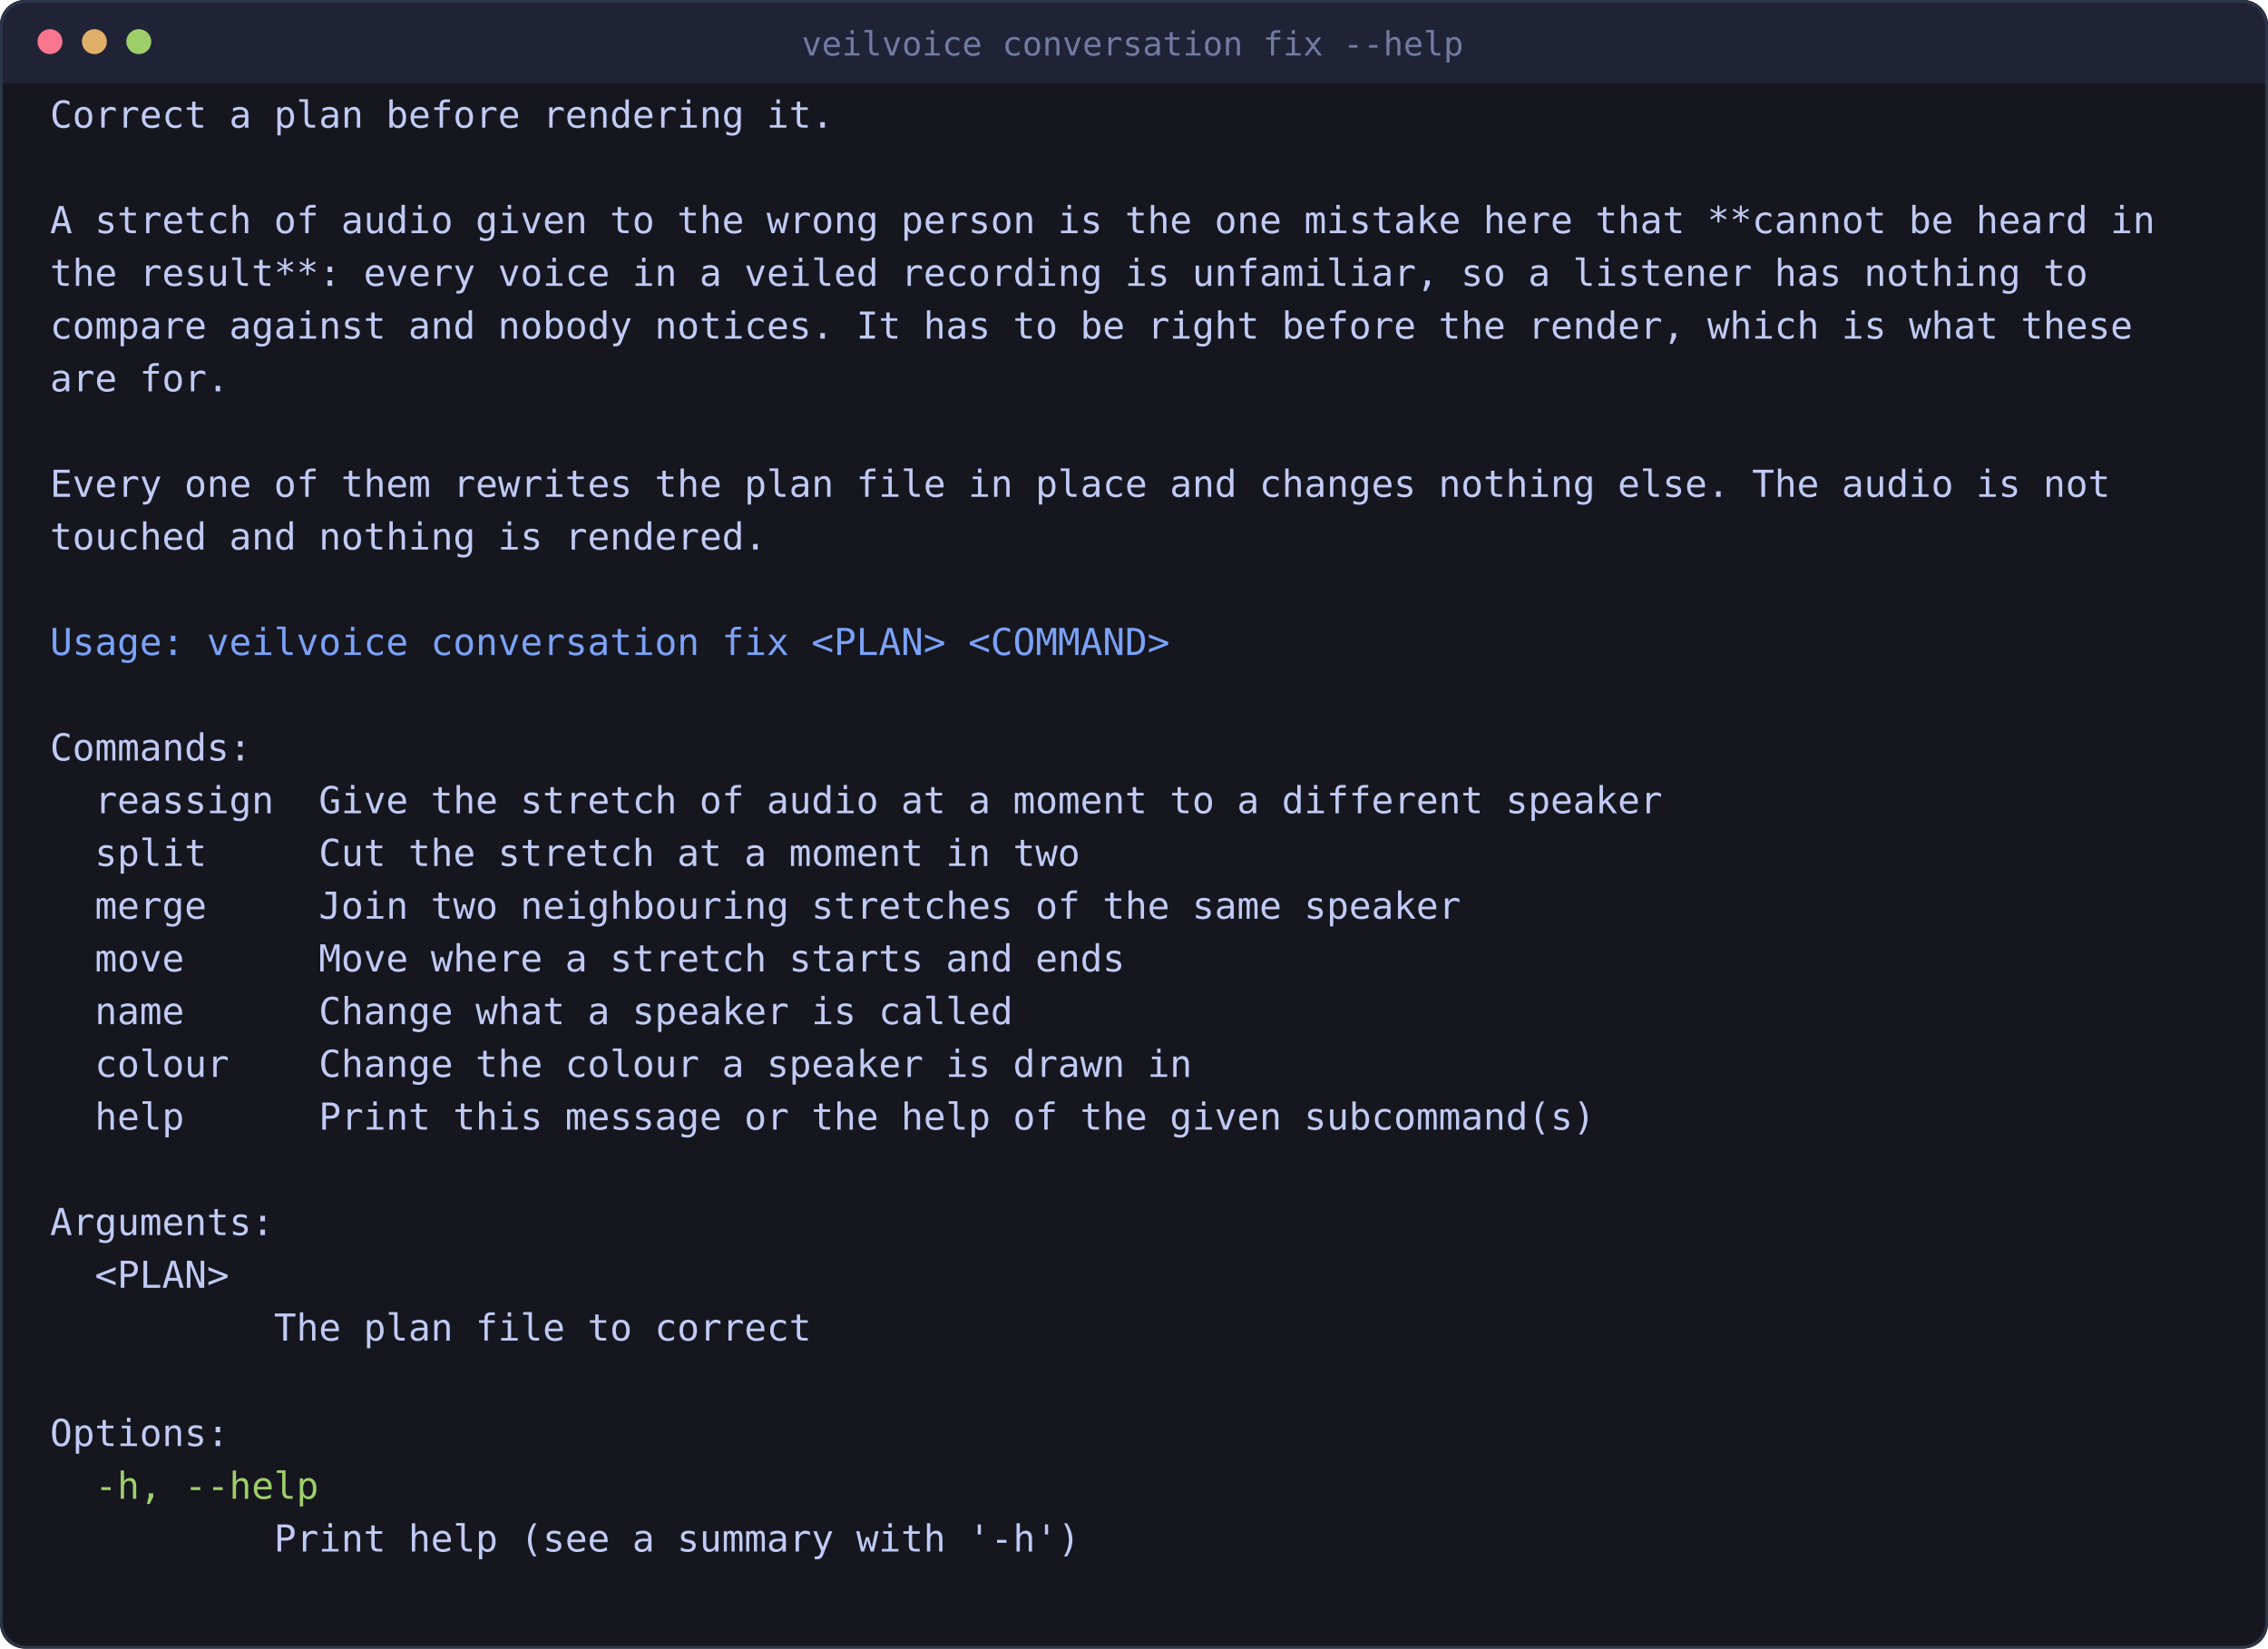
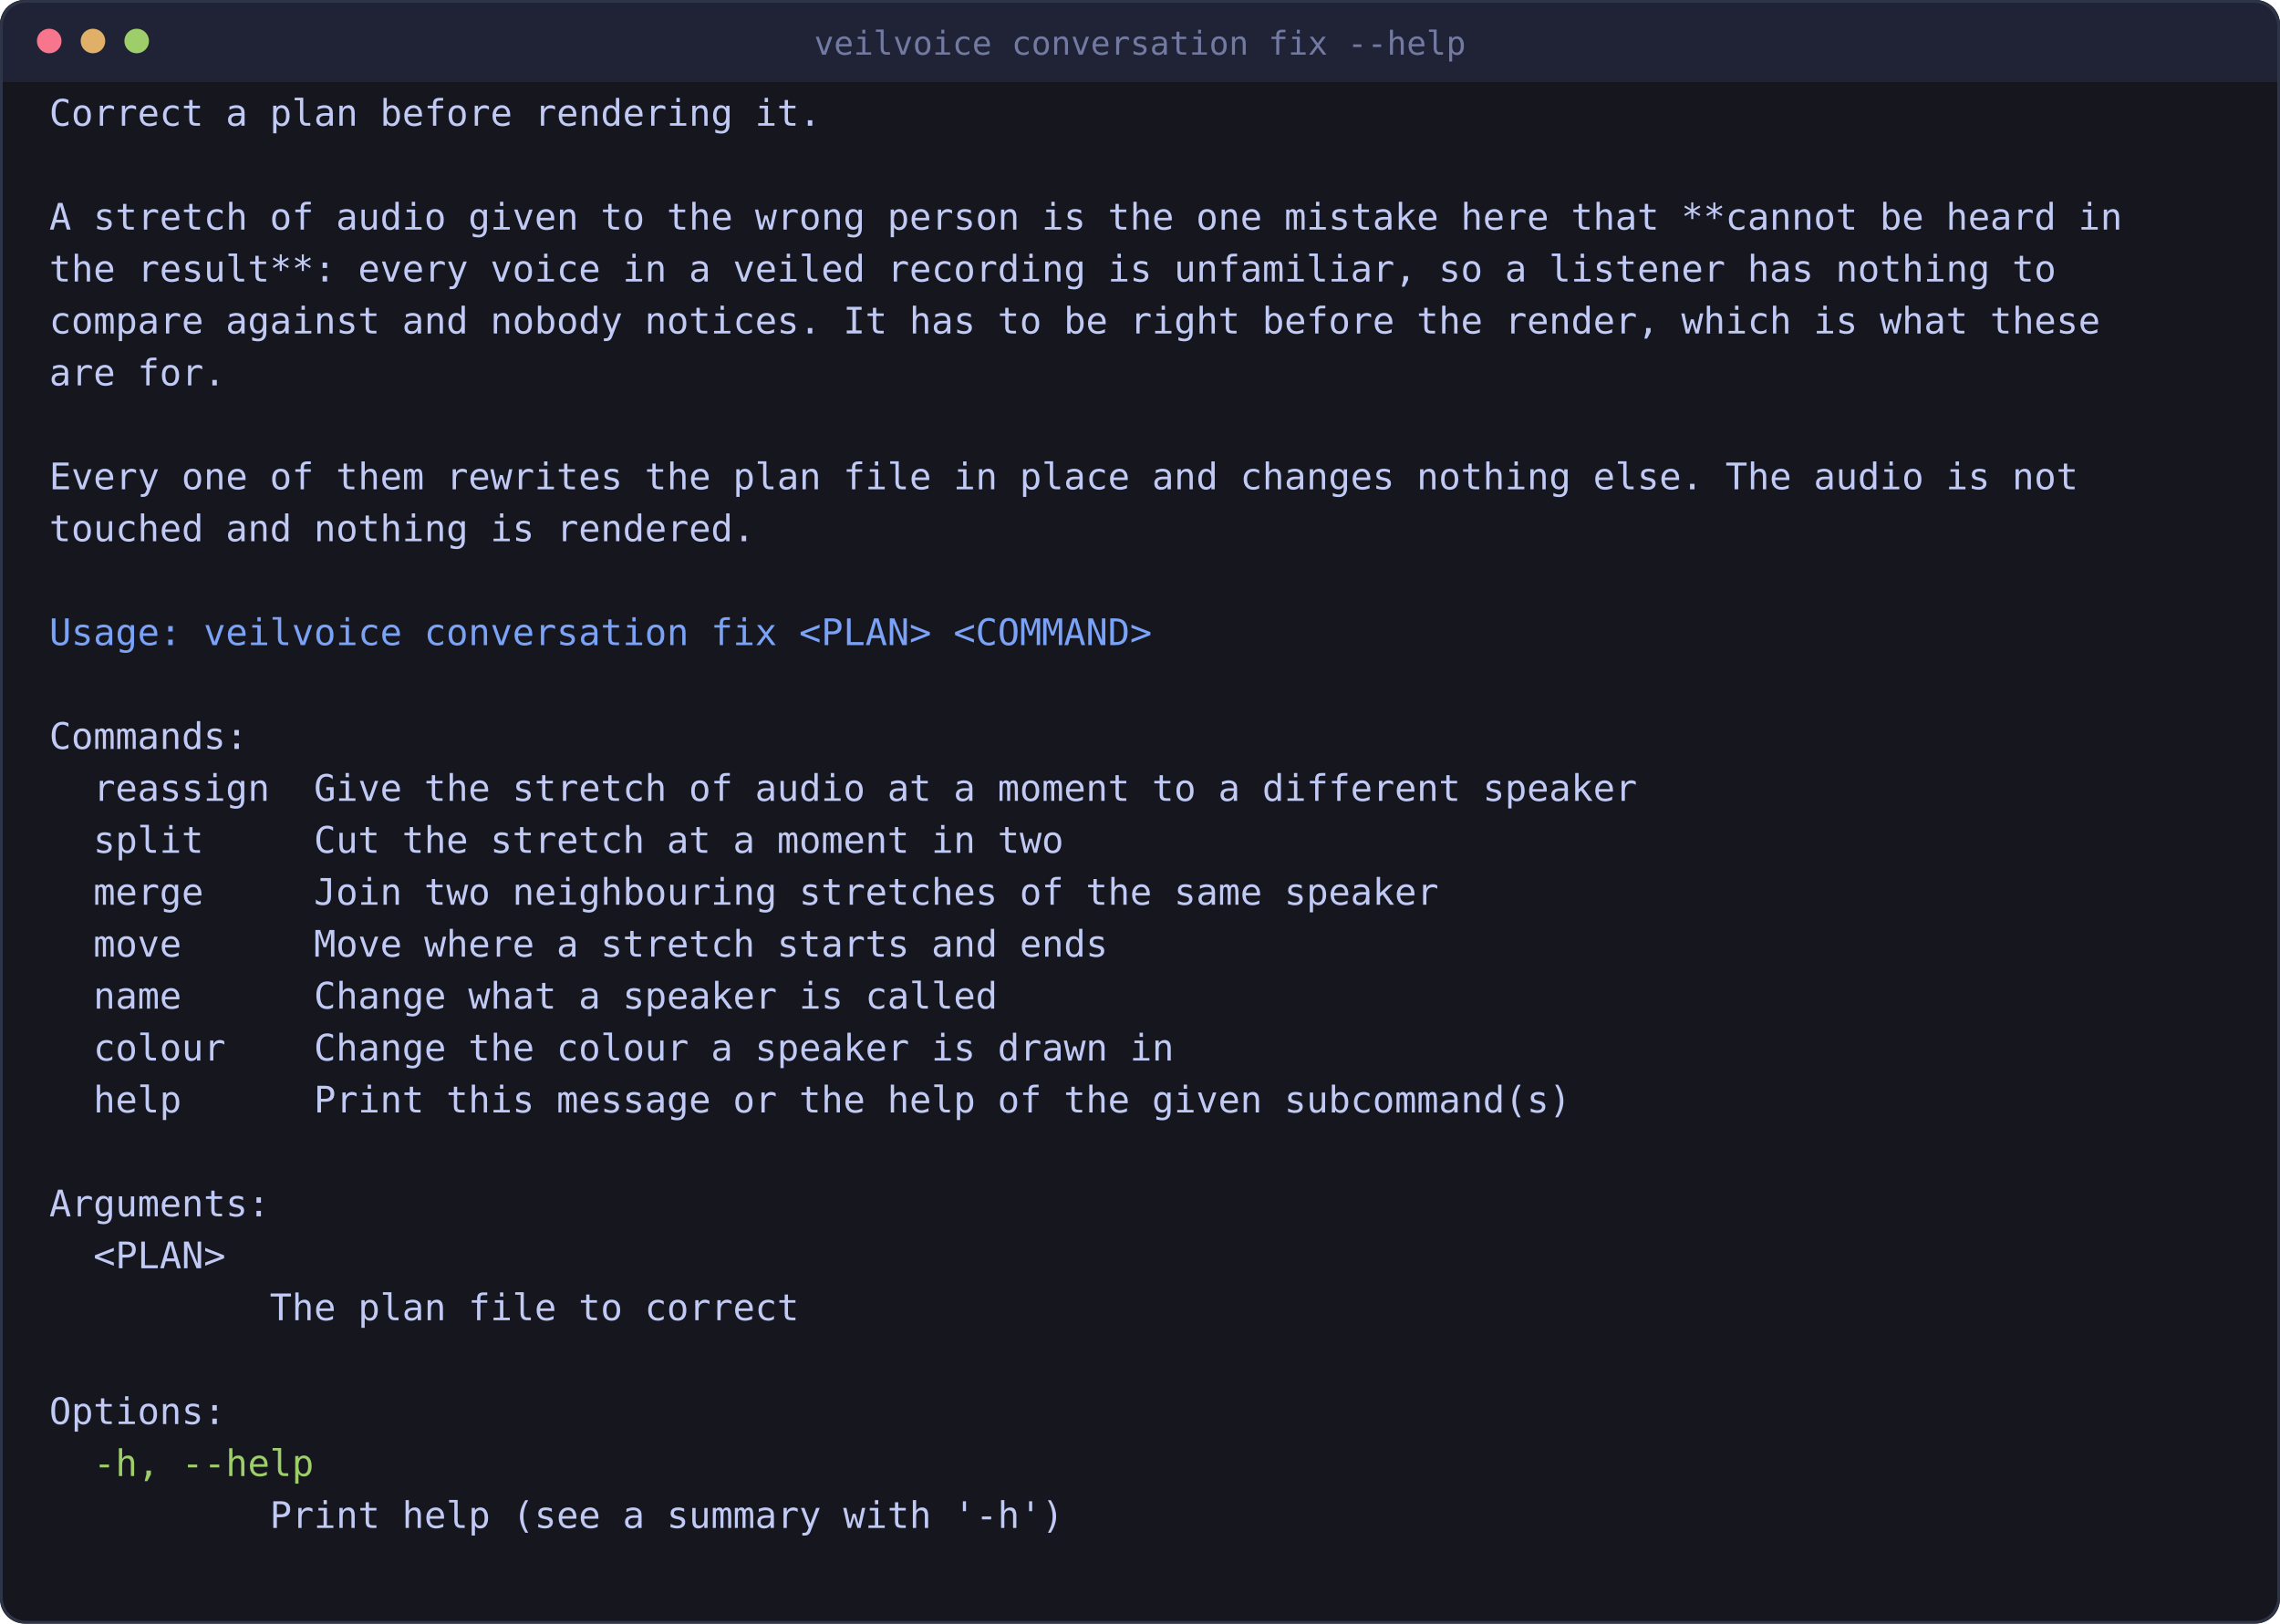
- <svg xmlns="http://www.w3.org/2000/svg" viewBox="0 0 817 594" width="817" height="594" style="max-width:100%;height:auto" role="img" aria-label="correcting a plan before rendering it">
-   <rect x="0" y="0" width="817" height="594" rx="9" fill="#16161e" />
-   <rect x="0" y="0" width="817" height="30" rx="9" fill="#1f2335" />
-   <rect x="0" y="21" width="817" height="9" fill="#1f2335" />
-   <rect x="0.5" y="0.5" width="816" height="593" rx="9" fill="none" stroke="#2f3549" />
+ <svg xmlns="http://www.w3.org/2000/svg" viewBox="0 0 834 594" width="834" height="594" style="max-width:100%;height:auto" role="img" aria-label="correcting a plan before rendering it">
+   <rect x="0" y="0" width="834" height="594" rx="9" fill="#16161e" />
+   <rect x="0" y="0" width="834" height="30" rx="9" fill="#1f2335" />
+   <rect x="0" y="21" width="834" height="9" fill="#1f2335" />
+   <rect x="0.5" y="0.5" width="833" height="593" rx="9" fill="none" stroke="#2f3549" />
  <circle cx="18" cy="15" r="4.5" fill="#f7768e" />
  <circle cx="34" cy="15" r="4.5" fill="#e0af68" />
  <circle cx="50" cy="15" r="4.5" fill="#9ece6a" />
-   <text x="408" y="20" font-family="ui-monospace, SFMono-Regular, Menlo, Consolas, monospace" font-size="12" fill="#737aa2" text-anchor="middle">veilvoice conversation fix --help</text>
+   <text x="417" y="20" font-family="ui-monospace, SFMono-Regular, Menlo, Consolas, monospace" font-size="12" fill="#737aa2" text-anchor="middle">veilvoice conversation fix --help</text>
  <text x="18.0" y="46.0" font-family="ui-monospace, SFMono-Regular, Menlo, Consolas, monospace" font-size="13.4" fill="#c0caf5" xml:space="preserve">Correct a plan before rendering it.</text>
  <text x="18.0" y="84.0" font-family="ui-monospace, SFMono-Regular, Menlo, Consolas, monospace" font-size="13.4" fill="#c0caf5" xml:space="preserve">A stretch of audio given to the wrong person is the one mistake here that **cannot be heard in</text>
  <text x="18.0" y="103.0" font-family="ui-monospace, SFMono-Regular, Menlo, Consolas, monospace" font-size="13.4" fill="#c0caf5" xml:space="preserve">the result**: every voice in a veiled recording is unfamiliar, so a listener has nothing to</text>
  <text x="18.0" y="122.0" font-family="ui-monospace, SFMono-Regular, Menlo, Consolas, monospace" font-size="13.4" fill="#c0caf5" xml:space="preserve">compare against and nobody notices. It has to be right before the render, which is what these</text>
  <text x="18.0" y="141.0" font-family="ui-monospace, SFMono-Regular, Menlo, Consolas, monospace" font-size="13.4" fill="#c0caf5" xml:space="preserve">are for.</text>
  <text x="18.0" y="179.0" font-family="ui-monospace, SFMono-Regular, Menlo, Consolas, monospace" font-size="13.4" fill="#c0caf5" xml:space="preserve">Every one of them rewrites the plan file in place and changes nothing else. The audio is not</text>
  <text x="18.0" y="198.0" font-family="ui-monospace, SFMono-Regular, Menlo, Consolas, monospace" font-size="13.4" fill="#c0caf5" xml:space="preserve">touched and nothing is rendered.</text>
  <text x="18.0" y="236.0" font-family="ui-monospace, SFMono-Regular, Menlo, Consolas, monospace" font-size="13.4" fill="#7aa2f7" xml:space="preserve">Usage: veilvoice conversation fix &lt;PLAN&gt; &lt;COMMAND&gt;</text>
  <text x="18.0" y="274.0" font-family="ui-monospace, SFMono-Regular, Menlo, Consolas, monospace" font-size="13.4" fill="#c0caf5" xml:space="preserve">Commands:</text>
  <text x="18.0" y="293.0" font-family="ui-monospace, SFMono-Regular, Menlo, Consolas, monospace" font-size="13.4" fill="#c0caf5" xml:space="preserve">  reassign  Give the stretch of audio at a moment to a different speaker</text>
  <text x="18.0" y="312.0" font-family="ui-monospace, SFMono-Regular, Menlo, Consolas, monospace" font-size="13.4" fill="#c0caf5" xml:space="preserve">  split     Cut the stretch at a moment in two</text>
  <text x="18.0" y="331.0" font-family="ui-monospace, SFMono-Regular, Menlo, Consolas, monospace" font-size="13.4" fill="#c0caf5" xml:space="preserve">  merge     Join two neighbouring stretches of the same speaker</text>
  <text x="18.0" y="350.0" font-family="ui-monospace, SFMono-Regular, Menlo, Consolas, monospace" font-size="13.4" fill="#c0caf5" xml:space="preserve">  move      Move where a stretch starts and ends</text>
  <text x="18.0" y="369.0" font-family="ui-monospace, SFMono-Regular, Menlo, Consolas, monospace" font-size="13.4" fill="#c0caf5" xml:space="preserve">  name      Change what a speaker is called</text>
  <text x="18.0" y="388.0" font-family="ui-monospace, SFMono-Regular, Menlo, Consolas, monospace" font-size="13.4" fill="#c0caf5" xml:space="preserve">  colour    Change the colour a speaker is drawn in</text>
  <text x="18.0" y="407.0" font-family="ui-monospace, SFMono-Regular, Menlo, Consolas, monospace" font-size="13.4" fill="#c0caf5" xml:space="preserve">  help      Print this message or the help of the given subcommand(s)</text>
  <text x="18.0" y="445.0" font-family="ui-monospace, SFMono-Regular, Menlo, Consolas, monospace" font-size="13.4" fill="#c0caf5" xml:space="preserve">Arguments:</text>
  <text x="18.0" y="464.0" font-family="ui-monospace, SFMono-Regular, Menlo, Consolas, monospace" font-size="13.4" fill="#c0caf5" xml:space="preserve">  &lt;PLAN&gt;</text>
  <text x="18.0" y="483.0" font-family="ui-monospace, SFMono-Regular, Menlo, Consolas, monospace" font-size="13.4" fill="#c0caf5" xml:space="preserve">          The plan file to correct</text>
  <text x="18.0" y="521.0" font-family="ui-monospace, SFMono-Regular, Menlo, Consolas, monospace" font-size="13.4" fill="#c0caf5" xml:space="preserve">Options:</text>
  <text x="18.0" y="540.0" font-family="ui-monospace, SFMono-Regular, Menlo, Consolas, monospace" font-size="13.4" fill="#9ece6a" xml:space="preserve">  -h, --help</text>
  <text x="18.0" y="559.0" font-family="ui-monospace, SFMono-Regular, Menlo, Consolas, monospace" font-size="13.4" fill="#c0caf5" xml:space="preserve">          Print help (see a summary with '-h')</text>
</svg>
